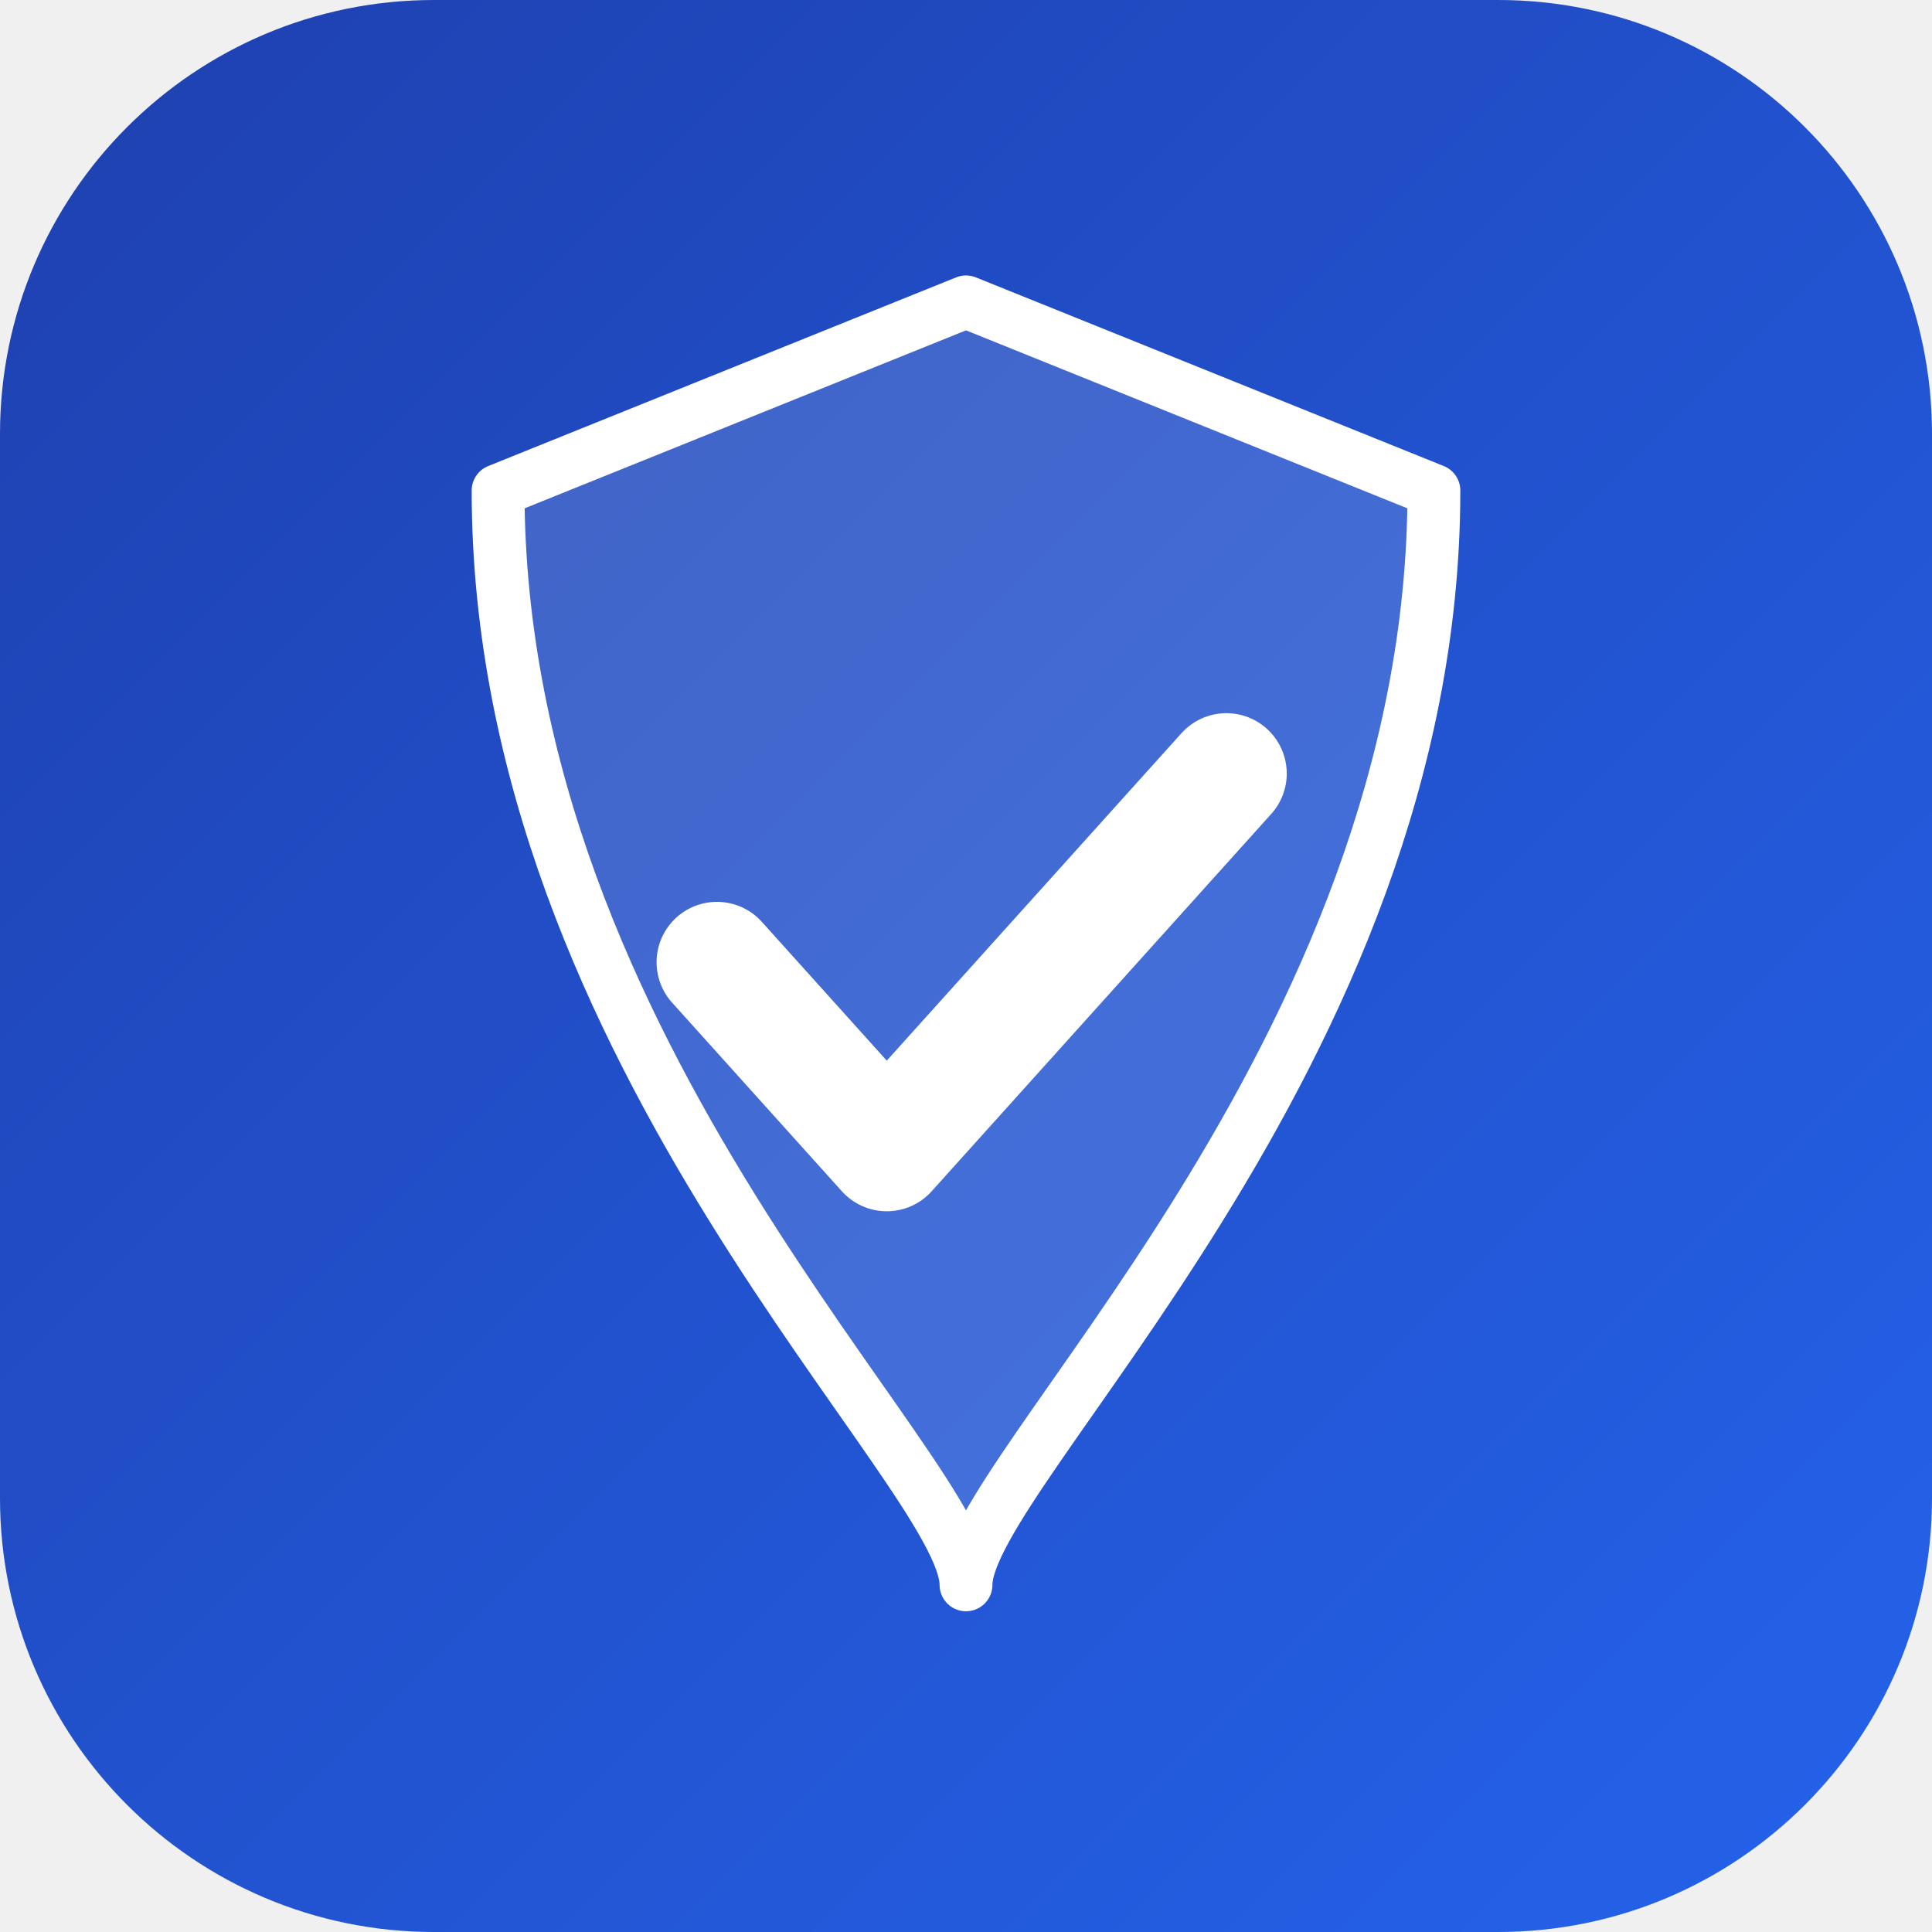
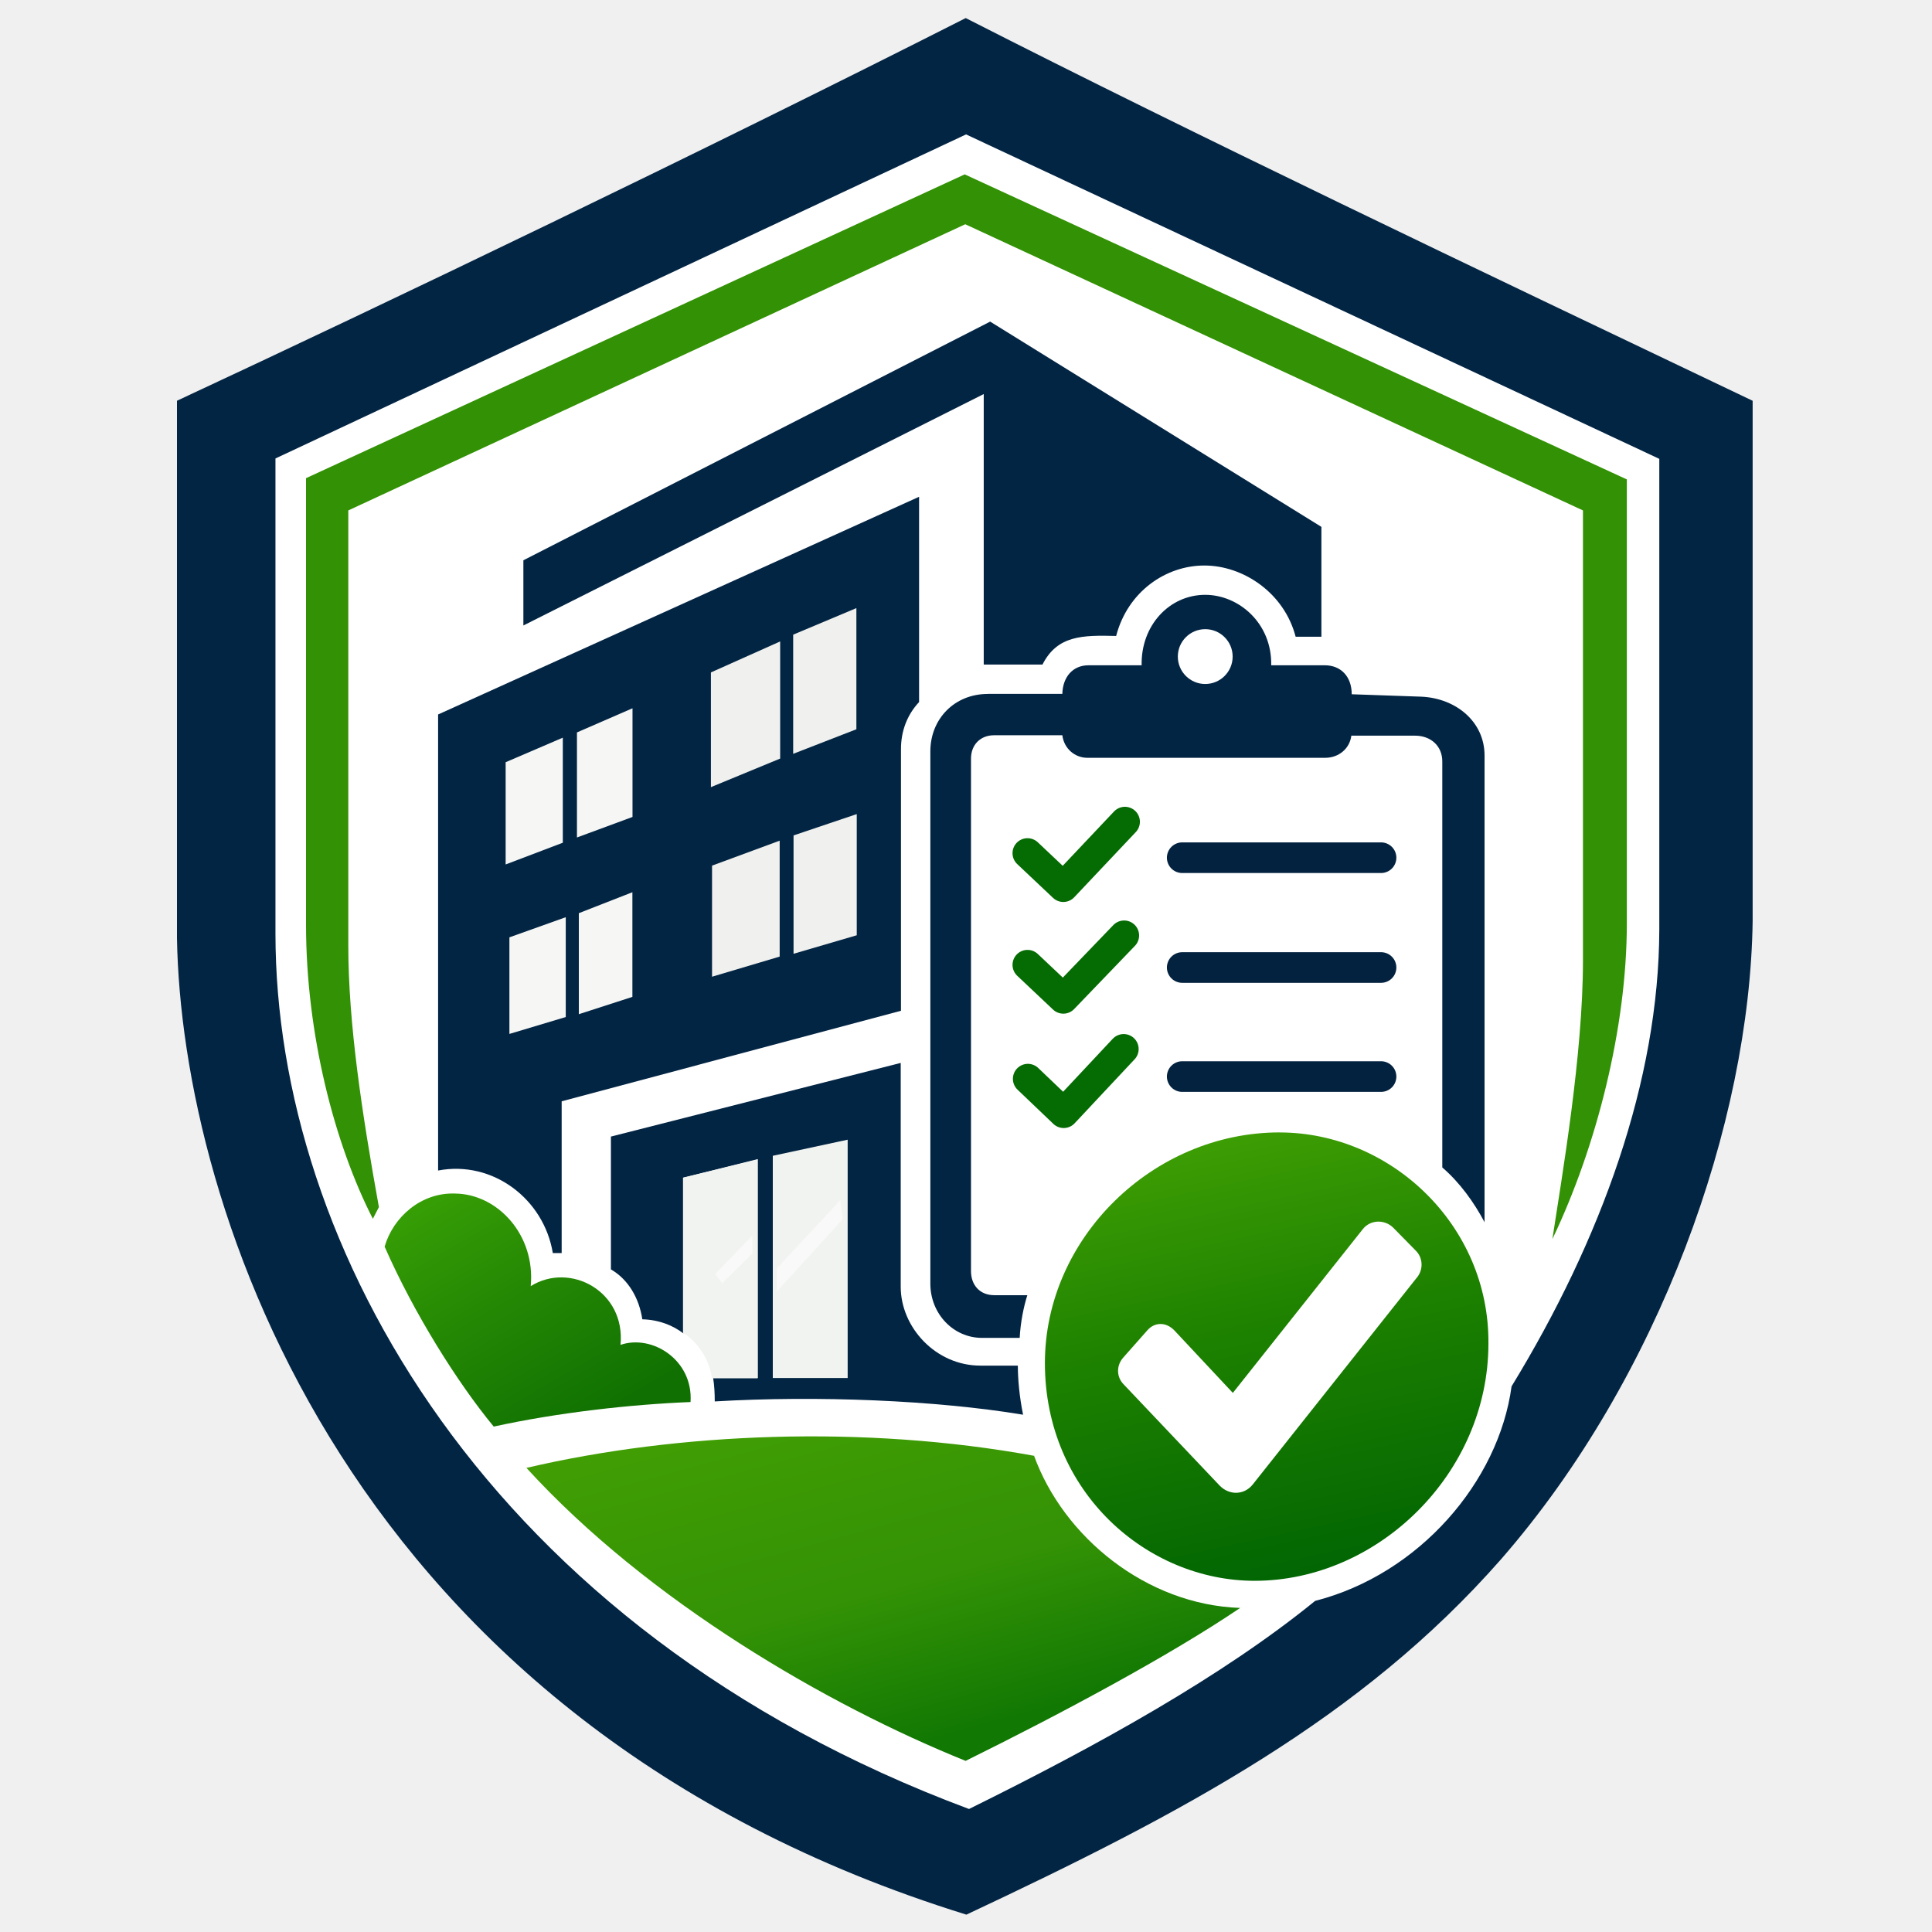
- <svg xmlns="http://www.w3.org/2000/svg" viewBox="0 0 512 512">
+ <svg xmlns="http://www.w3.org/2000/svg" width="512" height="512" fill="none" viewBox="0 0 512 512">
  <defs>
-     <linearGradient id="bg" x1="0%" y1="0%" x2="100%" y2="100%">
-       <stop offset="0%" stop-color="#1e40af" />
-       <stop offset="100%" stop-color="#2563eb" />
+     <linearGradient id="paint0_linear_2115_4441" x1="17.46" x2="19.76" y1="35.68" y2="44.15" gradientTransform="scale(10.67)" gradientUnits="userSpaceOnUse">
+       <stop stop-color="#409D04" offset="0" />
+       <stop stop-color="#339205" offset=".552" />
+       <stop stop-color="#117803" offset="1" />
+     </linearGradient>
+     <linearGradient id="paint1_linear_2115_4441" x1="10.6" x2="14.09" y1="29.64" y2="35.63" gradientTransform="scale(10.67)" gradientUnits="userSpaceOnUse">
+       <stop stop-color="#379F05" offset="0" />
+       <stop stop-color="#258804" offset=".464" />
+       <stop stop-color="#107102" offset="1" />
+     </linearGradient>
+     <linearGradient id="paint2_linear_2115_4441" x1="31.14" x2="33.55" y1="28.12" y2="39.25" gradientTransform="scale(10.67)" gradientUnits="userSpaceOnUse">
+       <stop stop-color="#3D9D04" offset="0" />
+       <stop stop-color="#1C8000" offset=".438" />
+       <stop stop-color="#006403" offset="1" />
    </linearGradient>
  </defs>
-   <rect width="512" height="512" rx="115" fill="url(#bg)" />
-   <path d="M256 80 L380 130 C380 280 256 390 256 420 C256 390 132 280 132 130 Z" fill="#ffffff" fill-opacity="0.15" stroke="#ffffff" stroke-width="14" stroke-linejoin="round" />
-   <path d="M190 255 L235 305 L325 205" fill="none" stroke="#ffffff" stroke-width="32" stroke-linecap="round" stroke-linejoin="round" />
+   <path d="m255.9 4.8c-70.72 35.84-153 75.31-209 101.4v142.4c1.173 70.93 44.59 207.8 209.2 258.8 57.49-26.99 104.6-51.95 141.7-94.19 42.03-48.21 65.92-115.6 66.67-169.1v-137.9c-74.03-35.31-147.7-70.4-208.5-101.4z" fill="#032544" />
+   <path d="m256 35.63-183 85.87v125.9c0 82.56 55.89 184.3 183.8 232 34.35-16.96 67.2-35.2 91.73-55.15 27.52-7.04 48.64-31.57 52.05-56.85 23.79-38.93 39.04-81.07 39.15-121v-124.8l-183.7-85.97z" fill="#fff" />
+   <path d="m255.7 46.19-174.6 80.53v118.3c0 29.12 7.573 58.13 17.71 77.97l1.6-3.093c-4.48-24.85-8.107-48.64-8.107-69.33v-115.3l163.5-75.84 163.7 75.84v119.3c0 24.96-5.547 57.07-8.107 73.81 11.73-24.53 19.73-56.11 19.73-83.63v-117.7l-175.5-80.85z" fill="#329104" />
+   <path d="m262.4 85.23-123.7 63.25v17.28l122-61.33v71.68h15.57c3.947-7.787 10.67-7.787 19.52-7.573 3.093-11.84 13.23-18.67 23.36-18.67 10.45 0 21.23 7.36 24.21 18.88h6.827v-29.12l-87.79-54.4z" fill="#032544" />
+   <path d="m116.1 189.3v120.9c14.51-2.773 28.05 7.573 30.4 21.87h2.347v-40.21l89.92-24v-69.33c0-4.907 1.707-9.173 4.8-12.48v-54.4l-127.5 57.71z" fill="#032544" />
+   <path d="m161.9 301.2v35.2c4.587 2.667 7.467 7.573 8.32 13.23 4.373 0.107 8.107 1.6 10.88 3.733v-41.28l19.73-4.907v58.03h-11.84c0.32 1.92 0.427 4.053 0.427 6.187 27.09-1.6 58.56-0.32 81.71 3.52-0.96-4.693-1.387-9.387-1.387-13.01h-9.92c-11.84 0-21.12-10.13-21.12-20.91v-59.31l-76.8 19.52z" fill="#032544" />
+   <path d="m181 312.1v41.07c4.373 2.88 6.933 7.253 7.68 12.05h12.05v-57.92l-19.73 4.8z" fill="#F1F3F0" />
+   <path d="m204.8 306.3v58.88h19.84v-63.15l-19.84 4.267z" fill="#F1F3F0" />
+   <path d="m222.7 318-16.85 18.13v6.187l17.49-19.2-0.64-5.12z" fill="#fff" opacity=".5" />
+   <path d="m199.4 327.4-9.92 10.24 1.92 2.453 8-7.893v-4.8z" fill="#fff" opacity=".5" />
+   <path d="m120.6 316.3c-9.067-0.32-16.43 6.293-18.67 14.08 7.787 17.71 19.31 36.05 28.91 47.68 17.07-3.733 36.27-5.867 52.16-6.507 0.747-11.09-10.13-18.03-18.56-15.15 1.387-14.19-13.33-22.08-23.79-15.57 1.28-13.65-8.853-24.43-20.05-24.53z" fill="url(#paint1_linear_2115_4441)" />
+   <path d="m139.5 389c32.32 35.41 79.89 62.93 116.4 77.65 25.28-12.48 54.19-27.95 72.75-40.53-24.96-0.853-46.83-18.88-54.61-40.32-45.01-8.213-94.29-6.187-134.5 3.2z" fill="url(#paint0_linear_2115_4441)" />
+   <path d="m261.8 183.9c-8.853 0-15.25 6.613-15.25 15.25v141c0 8.107 6.187 14.4 13.65 14.4h10.03c0.213-4.16 1.067-8.32 2.027-11.31h-8.747c-3.84 0-6.187-2.667-6.187-6.4v-135.8c0-3.733 2.56-6.187 6.08-6.187h18.13c0.427 3.52 3.307 5.973 6.613 5.973h63.04c3.627 0 6.507-2.453 6.933-5.867h16.85c4.267 0 7.253 2.773 7.253 6.827v107.6c4.693 4.053 8.427 9.28 11.2 14.51v-123.7c0-8.853-7.467-15.15-16.75-15.57l-18.45-0.64c0-4.693-2.88-7.68-7.147-7.68h-14.19c0.213-11.2-8.64-18.67-17.49-18.67-9.493 0-17.07 8.107-16.85 18.67h-14.08c-4.16 0-6.827 3.093-6.933 7.573h-19.73z" fill="#032544" />
+   <circle cx="319.4" cy="174" r="7.264" fill="#fff" />
+   <path d="m339.1 300.1c-33.49 0-62.19 27.95-62.19 61.12 0 34.35 27.2 57.71 55.57 57.71 32.64 0 61.97-28.37 61.97-62.93 0.213-31.36-25.92-55.89-55.36-55.89z" fill="url(#paint2_linear_2115_4441)" />
+   <path d="m304.1 352.5-6.507 7.36c-1.813 2.133-1.707 5.12 0.213 7.04l25.39 26.77c2.56 2.667 6.507 2.56 8.747-0.213l43.41-54.72c1.92-2.133 1.813-5.44-0.213-7.36l-5.973-6.08c-2.347-2.24-6.08-2.027-8 0.427l-34.45 43.41-15.47-16.53c-2.24-2.347-5.227-2.24-7.147-0.107z" fill="#fff" />
+   <path d="m272.3 226.1 9.493 8.96 16.32-17.28" stroke="#056B03" stroke-linecap="round" stroke-linejoin="round" stroke-width="7.943" />
+   <path d="m272.3 255.7 9.493 8.96 16.11-16.75" stroke="#056B03" stroke-linecap="round" stroke-linejoin="round" stroke-width="7.943" />
+   <path d="m272.4 285.9 9.493 9.067 15.89-16.96" stroke="#056B03" stroke-linecap="round" stroke-linejoin="round" stroke-width="7.943" />
+   <path d="m313.3 227.3h52.69" stroke="#03223F" stroke-linecap="round" stroke-width="8.12" />
+   <path d="m313.3 256.4h52.69" stroke="#03223F" stroke-linecap="round" stroke-width="8.12" />
+   <path d="m313.3 285.3h52.69" stroke="#03223F" stroke-linecap="round" stroke-width="8.12" />
+   <path d="m134 202v27.09l15.15-5.76v-27.84l-15.15 6.507z" fill="#F6F7F5" />
+   <path d="m152.9 194.1v27.84l14.72-5.44v-28.8l-14.72 6.4z" fill="#F6F7F5" />
+   <path d="m135 248.4v25.6l14.93-4.48v-26.45l-14.93 5.333z" fill="#F6F7F5" />
+   <path d="m153.4 242v26.77l14.19-4.587v-27.73l-14.19 5.547z" fill="#F6F7F5" />
+   <path d="m188.4 178.2v30.4l18.35-7.573v-31.04l-18.35 8.213z" fill="#F0F1EE" />
+   <path d="m210.2 168.2v31.57l16.75-6.507v-32.11l-16.75 7.04z" fill="#F0F1EE" />
+   <path d="m188.7 229.4v29.44l17.92-5.333v-30.72l-17.92 6.613z" fill="#F0F1EE" />
+   <path d="m210.3 221.4v31.36l16.75-4.907v-32.11l-16.75 5.653z" fill="#F0F1EE" />
</svg>
